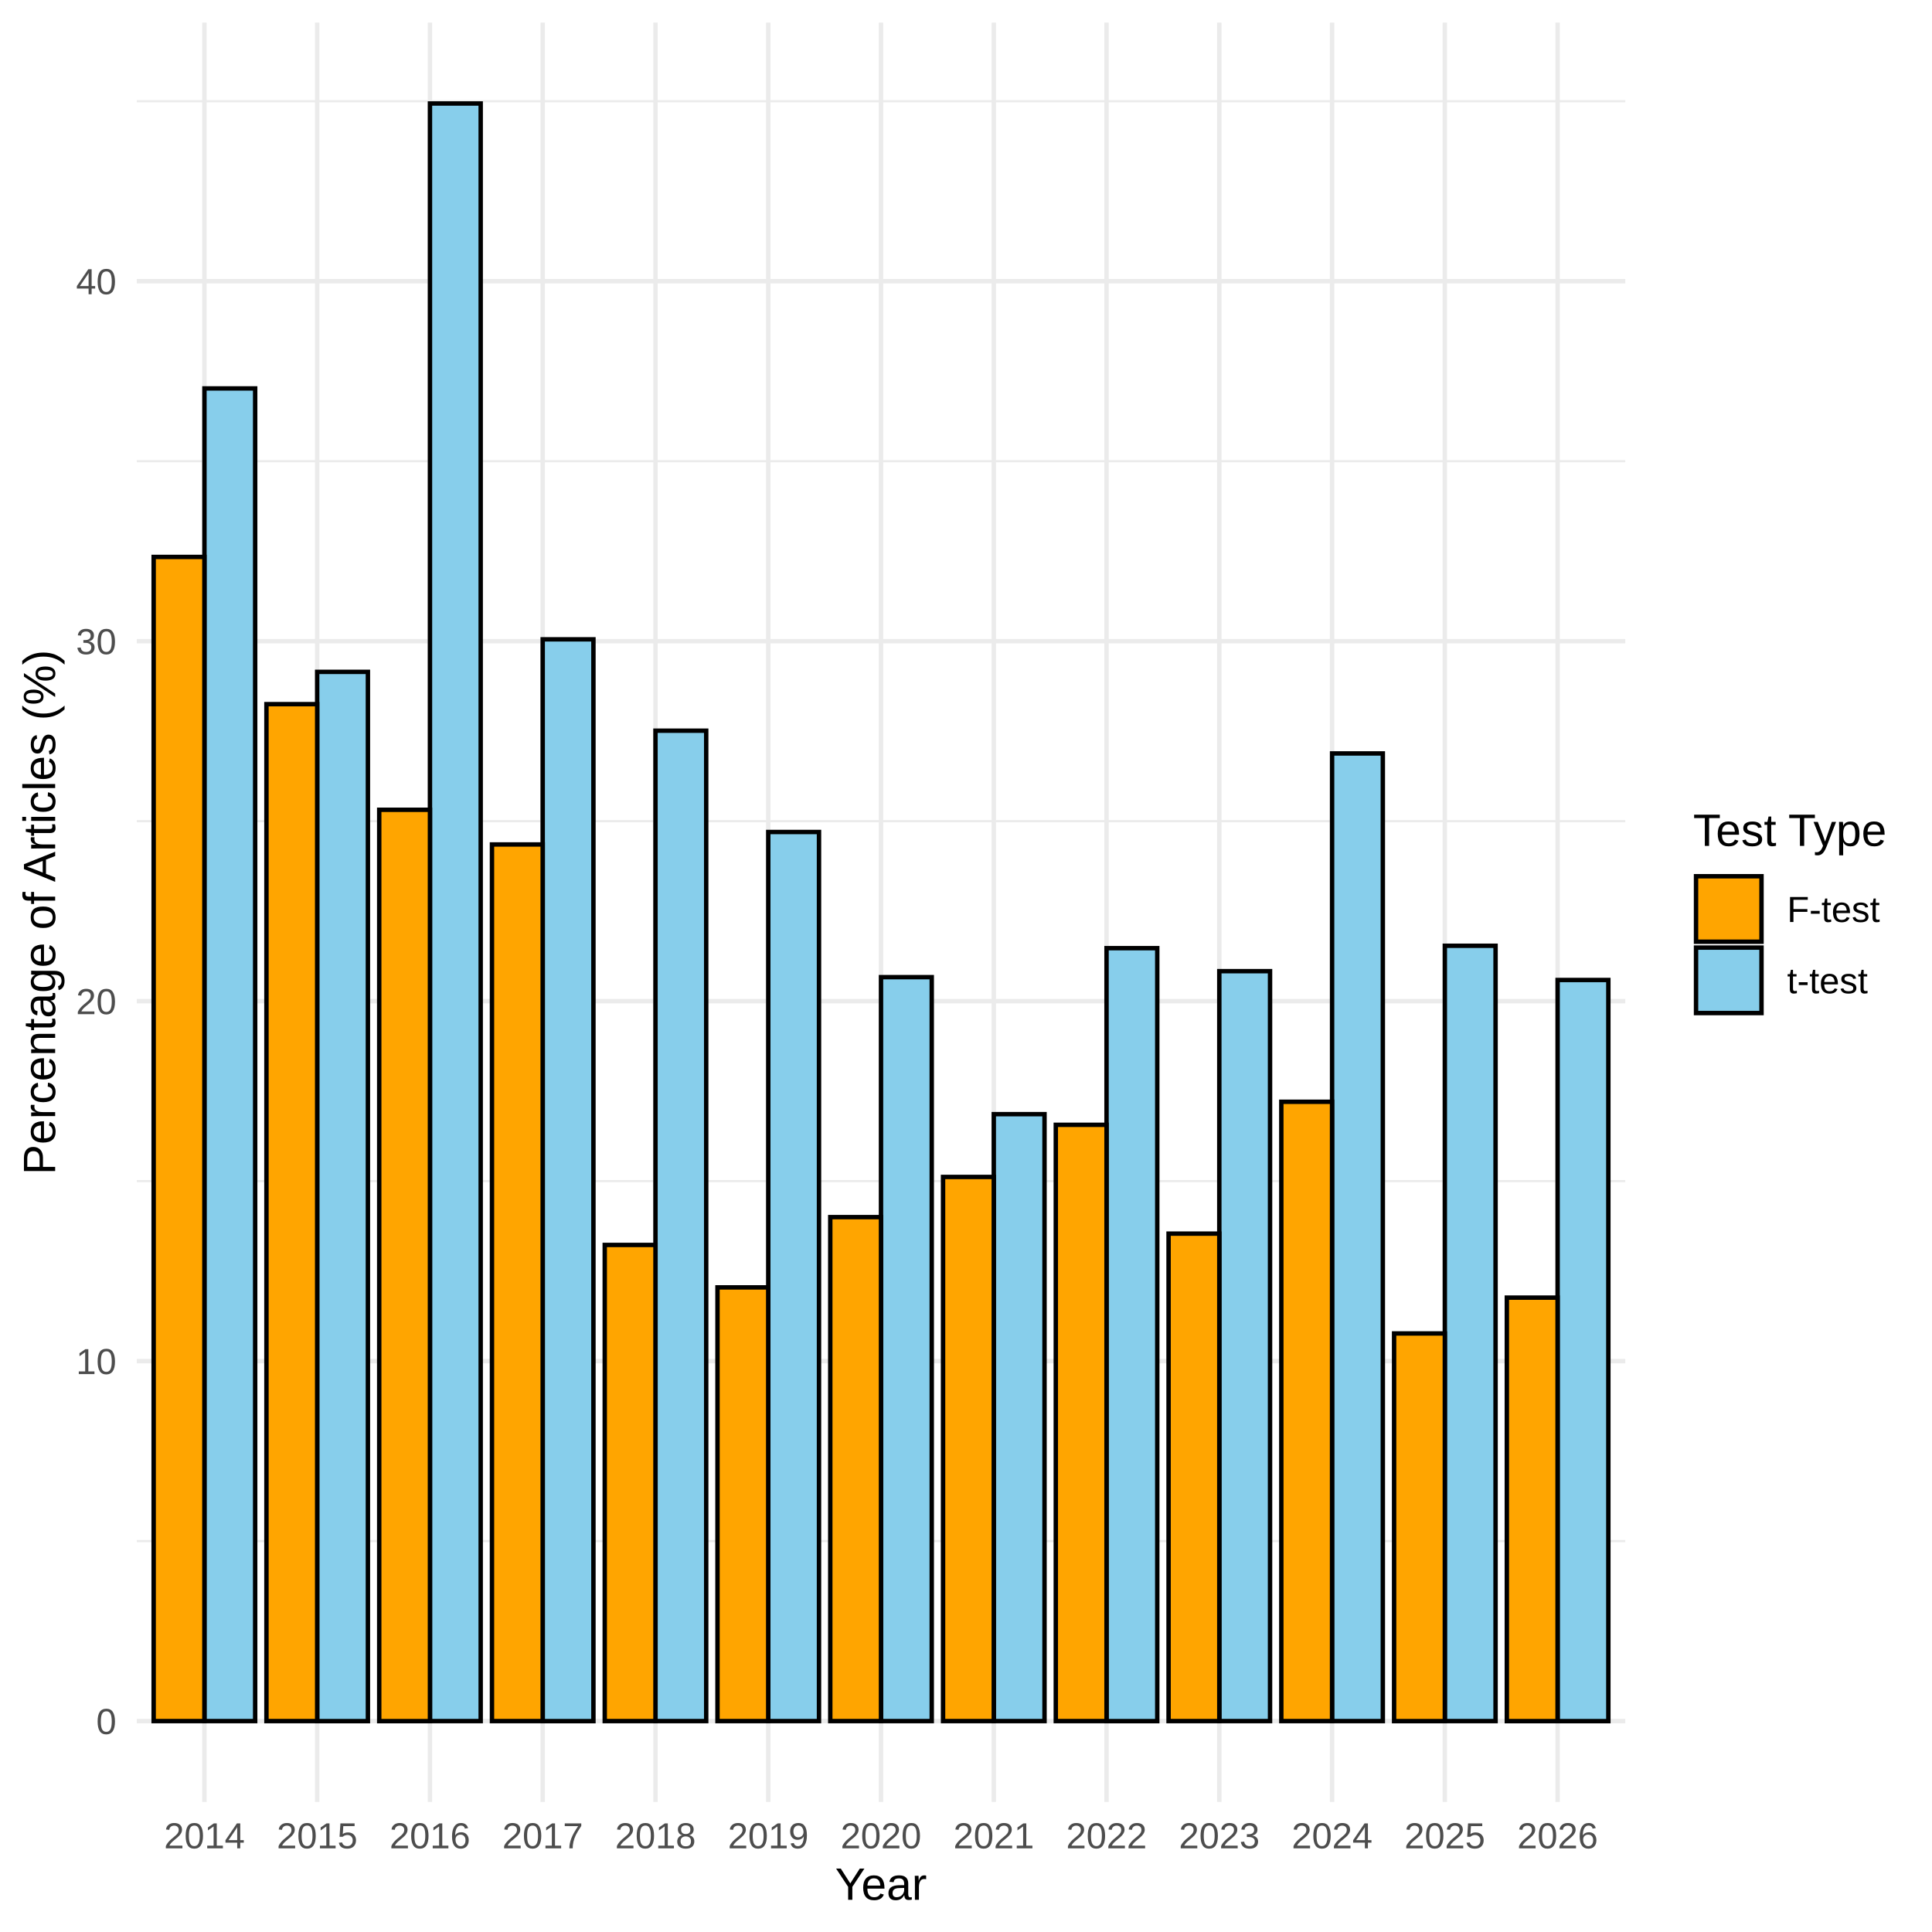
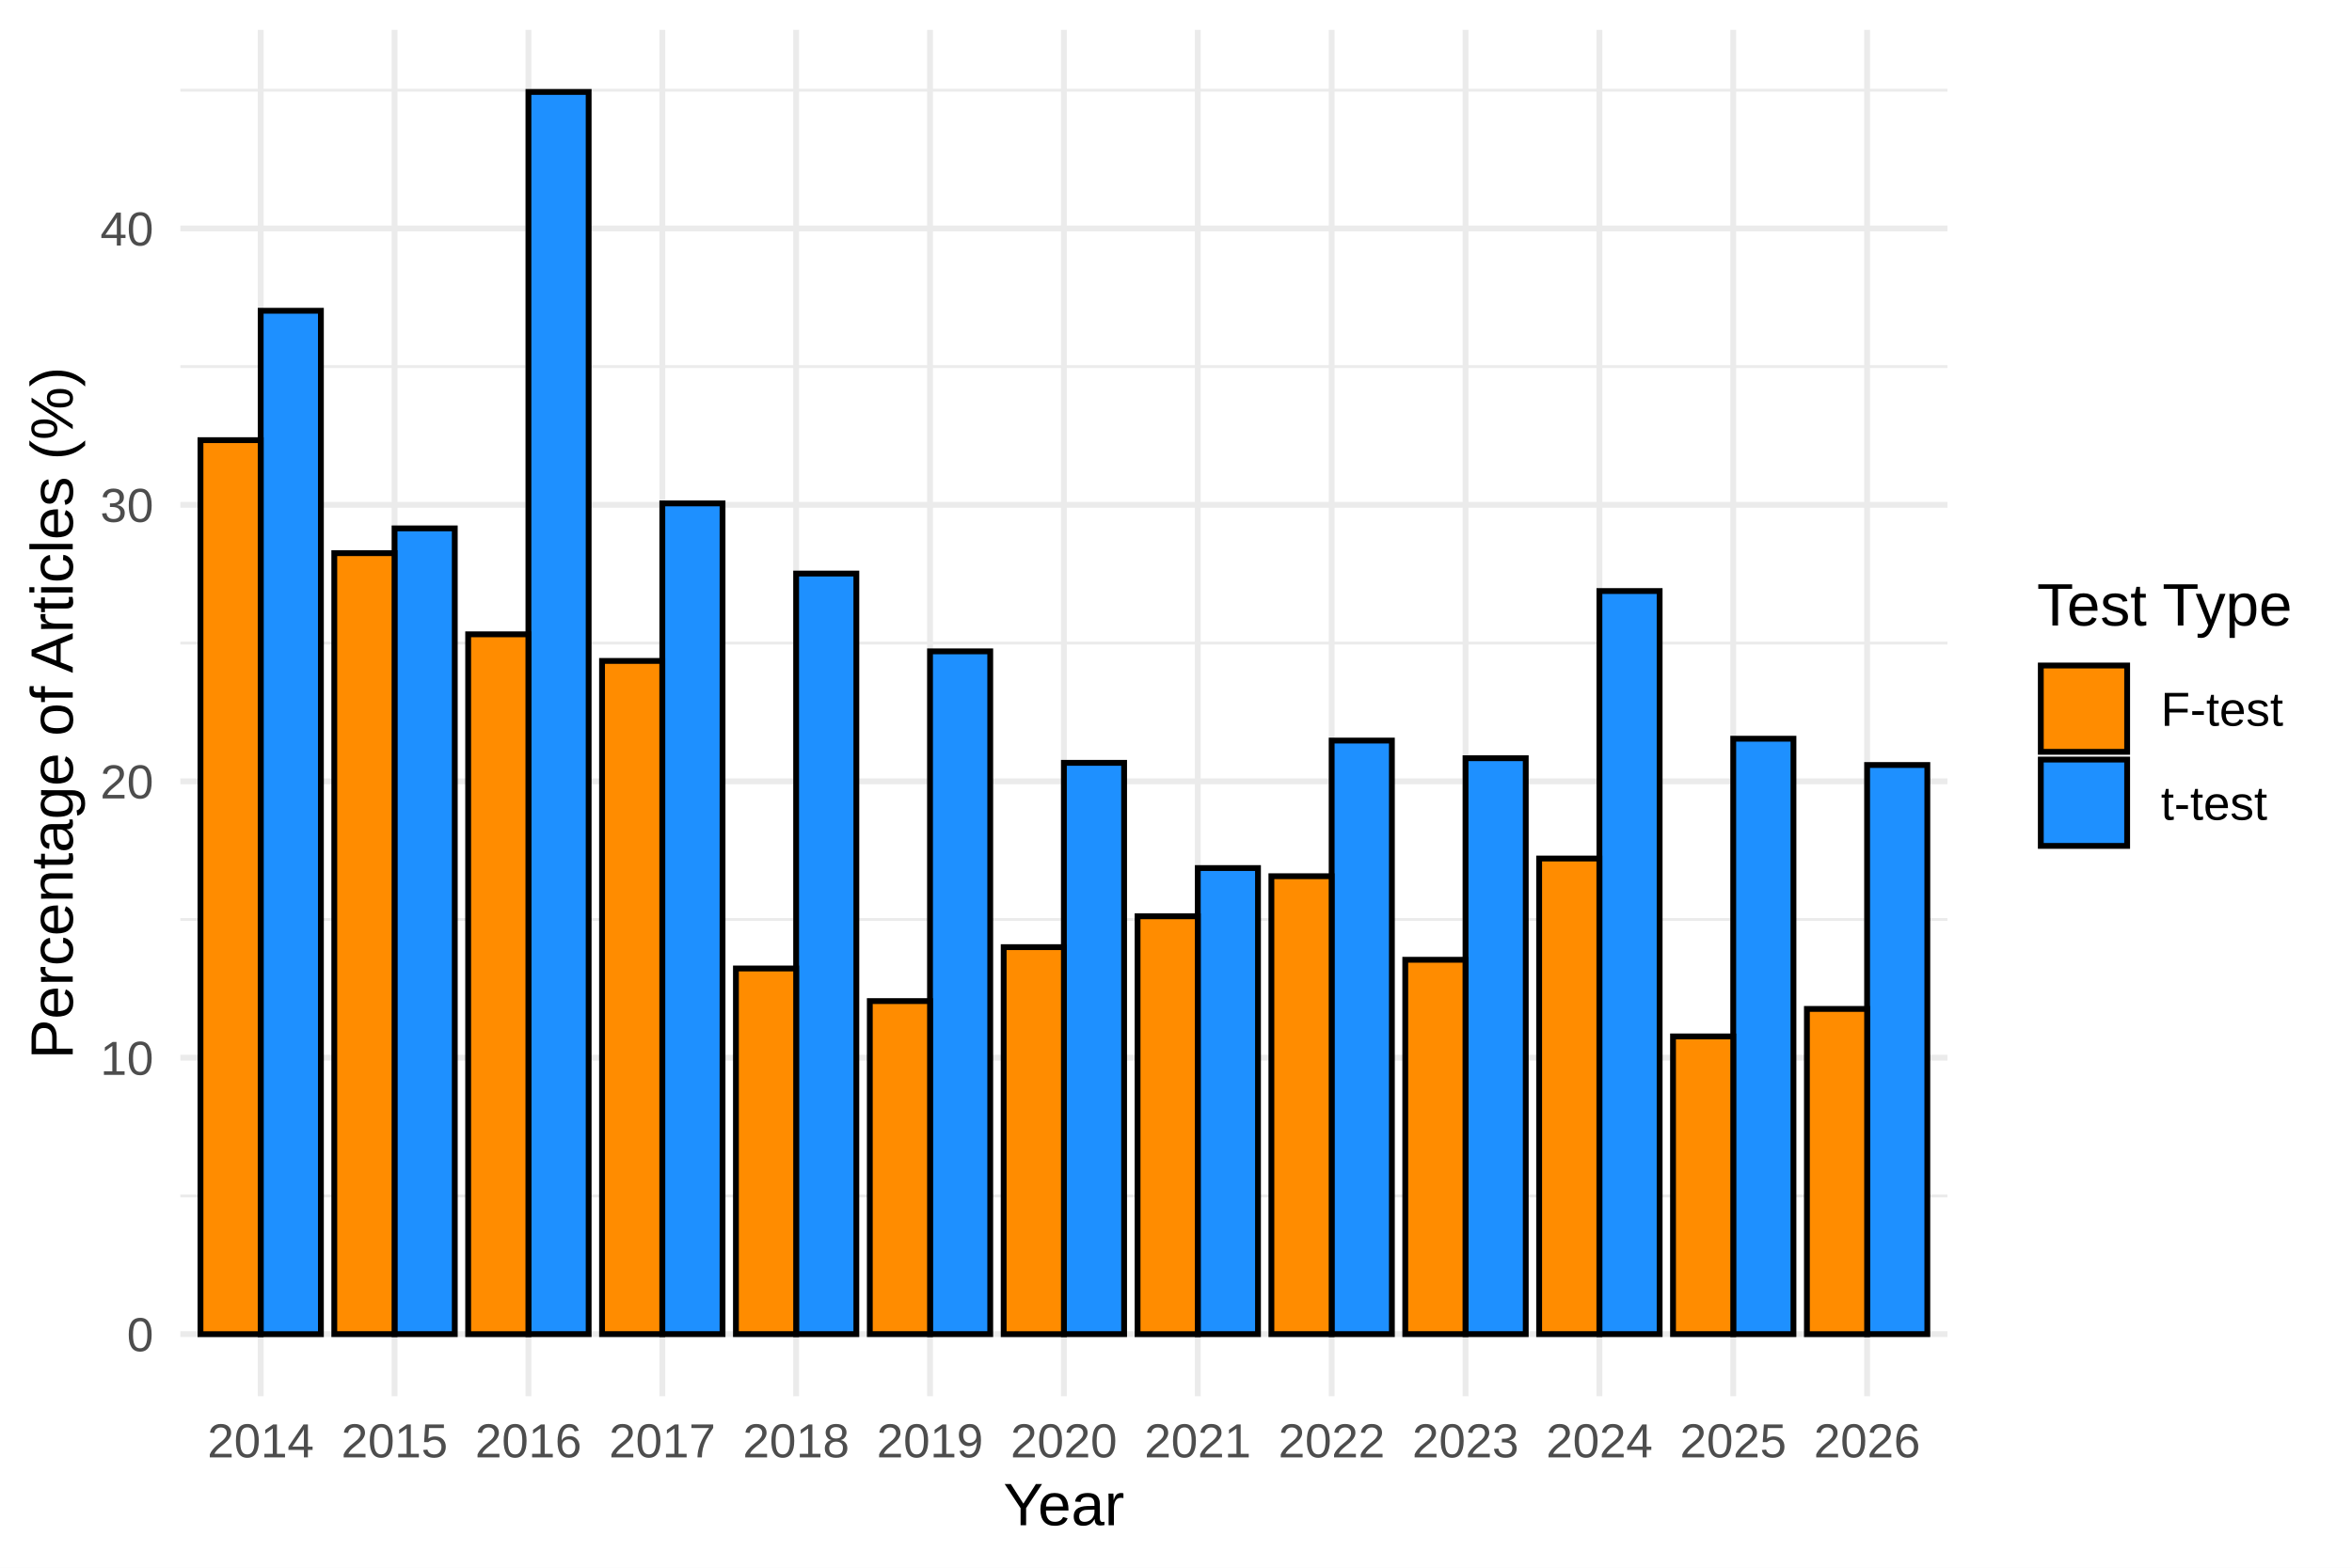
- <svg xmlns="http://www.w3.org/2000/svg" width="468.00pt" height="468.00pt" viewBox="0 0 468.00 468.00">
+ <svg xmlns="http://www.w3.org/2000/svg" width="432.00pt" height="288.00pt" viewBox="0 0 432.00 288.00">
  <g class="svglite">
    <defs>
      <style type="text/css">
    .svglite line, .svglite polyline, .svglite polygon, .svglite path, .svglite rect, .svglite circle {
      fill: none;
      stroke: #000000;
      stroke-linecap: round;
      stroke-linejoin: round;
      stroke-miterlimit: 10.00;
    }
    .svglite text {
      white-space: pre;
    }
    .svglite g.glyphgroup path {
      fill: inherit;
      stroke: none;
    }
  </style>
    </defs>
    <rect width="100%" height="100%" style="stroke: none; fill: #FFFFFF;" />
    <defs>
-       <clipPath id="cpMC4wMHw0NjguMDB8MC4wMHw0NjguMDA=">
-         <rect x="0.00" y="0.00" width="468.00" height="468.00" />
+       <clipPath id="cpMC4wMHw0MzIuMDB8MC4wMHwyODguMDA=">
+         <rect x="0.00" y="0.00" width="432.00" height="288.00" />
      </clipPath>
    </defs>
-     <g clip-path="url(#cpMC4wMHw0NjguMDB8MC4wMHw0NjguMDA=)">
-       <rect x="0" y="-0" width="468.00" height="468.00" style="stroke-width: 1.07; stroke: none; fill: #FFFFFF;" />
+     <g clip-path="url(#cpMC4wMHw0MzIuMDB8MC4wMHwyODguMDA=)">
+       <rect x="0" y="0.00" width="432.00" height="288.00" style="stroke-width: 1.07; stroke: none; fill: #FFFFFF;" />
    </g>
    <defs>
-       <clipPath id="cpMzMuMTN8MzkzLjcwfDUuNDh8NDM2LjUw">
-         <rect x="33.13" y="5.48" width="360.57" height="431.02" />
+       <clipPath id="cpMzMuMTN8MzU3LjcwfDUuNDh8MjU2LjUw">
+         <rect x="33.13" y="5.48" width="324.57" height="251.02" />
      </clipPath>
    </defs>
-     <g clip-path="url(#cpMzMuMTN8MzkzLjcwfDUuNDh8NDM2LjUw)">
-       <polyline points="33.13,373.31 393.70,373.31 " style="stroke-width: 0.53; stroke: #EBEBEB; stroke-linecap: butt;" />
-       <polyline points="33.13,286.11 393.70,286.11 " style="stroke-width: 0.53; stroke: #EBEBEB; stroke-linecap: butt;" />
-       <polyline points="33.13,198.92 393.70,198.92 " style="stroke-width: 0.53; stroke: #EBEBEB; stroke-linecap: butt;" />
-       <polyline points="33.13,111.72 393.70,111.72 " style="stroke-width: 0.53; stroke: #EBEBEB; stroke-linecap: butt;" />
-       <polyline points="33.13,24.52 393.70,24.52 " style="stroke-width: 0.53; stroke: #EBEBEB; stroke-linecap: butt;" />
-       <polyline points="33.13,416.91 393.70,416.91 " style="stroke-width: 1.07; stroke: #EBEBEB; stroke-linecap: butt;" />
-       <polyline points="33.13,329.71 393.70,329.71 " style="stroke-width: 1.07; stroke: #EBEBEB; stroke-linecap: butt;" />
-       <polyline points="33.13,242.52 393.70,242.52 " style="stroke-width: 1.07; stroke: #EBEBEB; stroke-linecap: butt;" />
-       <polyline points="33.13,155.32 393.70,155.32 " style="stroke-width: 1.07; stroke: #EBEBEB; stroke-linecap: butt;" />
-       <polyline points="33.13,68.12 393.70,68.12 " style="stroke-width: 1.07; stroke: #EBEBEB; stroke-linecap: butt;" />
-       <polyline points="49.52,436.50 49.52,5.48 " style="stroke-width: 1.07; stroke: #EBEBEB; stroke-linecap: butt;" />
-       <polyline points="76.83,436.50 76.83,5.48 " style="stroke-width: 1.07; stroke: #EBEBEB; stroke-linecap: butt;" />
-       <polyline points="104.15,436.50 104.15,5.48 " style="stroke-width: 1.07; stroke: #EBEBEB; stroke-linecap: butt;" />
-       <polyline points="131.46,436.50 131.46,5.48 " style="stroke-width: 1.07; stroke: #EBEBEB; stroke-linecap: butt;" />
-       <polyline points="158.78,436.50 158.78,5.48 " style="stroke-width: 1.07; stroke: #EBEBEB; stroke-linecap: butt;" />
-       <polyline points="186.10,436.50 186.10,5.48 " style="stroke-width: 1.07; stroke: #EBEBEB; stroke-linecap: butt;" />
-       <polyline points="213.41,436.50 213.41,5.48 " style="stroke-width: 1.07; stroke: #EBEBEB; stroke-linecap: butt;" />
-       <polyline points="240.73,436.50 240.73,5.48 " style="stroke-width: 1.07; stroke: #EBEBEB; stroke-linecap: butt;" />
-       <polyline points="268.04,436.50 268.04,5.48 " style="stroke-width: 1.07; stroke: #EBEBEB; stroke-linecap: butt;" />
-       <polyline points="295.36,436.50 295.36,5.48 " style="stroke-width: 1.07; stroke: #EBEBEB; stroke-linecap: butt;" />
-       <polyline points="322.68,436.50 322.68,5.48 " style="stroke-width: 1.07; stroke: #EBEBEB; stroke-linecap: butt;" />
-       <polyline points="349.99,436.50 349.99,5.48 " style="stroke-width: 1.07; stroke: #EBEBEB; stroke-linecap: butt;" />
-       <polyline points="377.31,436.50 377.31,5.48 " style="stroke-width: 1.07; stroke: #EBEBEB; stroke-linecap: butt;" />
-       <rect x="49.52" y="94.09" width="12.29" height="322.82" style="stroke-width: 1.07; stroke-linecap: butt; stroke-linejoin: miter; fill: #87CEEB;" />
-       <rect x="76.83" y="162.75" width="12.29" height="254.17" style="stroke-width: 1.07; stroke-linecap: butt; stroke-linejoin: miter; fill: #87CEEB;" />
-       <rect x="104.15" y="25.07" width="12.29" height="391.84" style="stroke-width: 1.07; stroke-linecap: butt; stroke-linejoin: miter; fill: #87CEEB;" />
-       <rect x="131.46" y="154.87" width="12.29" height="262.05" style="stroke-width: 1.07; stroke-linecap: butt; stroke-linejoin: miter; fill: #87CEEB;" />
-       <rect x="158.78" y="177.00" width="12.29" height="239.91" style="stroke-width: 1.07; stroke-linecap: butt; stroke-linejoin: miter; fill: #87CEEB;" />
-       <rect x="186.10" y="201.54" width="12.29" height="215.37" style="stroke-width: 1.07; stroke-linecap: butt; stroke-linejoin: miter; fill: #87CEEB;" />
-       <rect x="213.41" y="236.70" width="12.29" height="180.21" style="stroke-width: 1.07; stroke-linecap: butt; stroke-linejoin: miter; fill: #87CEEB;" />
-       <rect x="240.73" y="269.89" width="12.29" height="147.02" style="stroke-width: 1.07; stroke-linecap: butt; stroke-linejoin: miter; fill: #87CEEB;" />
-       <rect x="268.04" y="229.68" width="12.29" height="187.24" style="stroke-width: 1.07; stroke-linecap: butt; stroke-linejoin: miter; fill: #87CEEB;" />
-       <rect x="295.36" y="235.25" width="12.29" height="181.66" style="stroke-width: 1.07; stroke-linecap: butt; stroke-linejoin: miter; fill: #87CEEB;" />
-       <rect x="322.68" y="182.51" width="12.29" height="234.40" style="stroke-width: 1.07; stroke-linecap: butt; stroke-linejoin: miter; fill: #87CEEB;" />
-       <rect x="349.99" y="229.10" width="12.29" height="187.81" style="stroke-width: 1.07; stroke-linecap: butt; stroke-linejoin: miter; fill: #87CEEB;" />
-       <rect x="377.31" y="237.39" width="12.29" height="179.53" style="stroke-width: 1.07; stroke-linecap: butt; stroke-linejoin: miter; fill: #87CEEB;" />
-       <rect x="37.22" y="134.91" width="12.29" height="282.00" style="stroke-width: 1.07; stroke-linecap: butt; stroke-linejoin: miter; fill: #FFA500;" />
-       <rect x="64.54" y="170.57" width="12.29" height="246.34" style="stroke-width: 1.07; stroke-linecap: butt; stroke-linejoin: miter; fill: #FFA500;" />
-       <rect x="91.86" y="196.16" width="12.29" height="220.76" style="stroke-width: 1.07; stroke-linecap: butt; stroke-linejoin: miter; fill: #FFA500;" />
-       <rect x="119.17" y="204.56" width="12.29" height="212.35" style="stroke-width: 1.07; stroke-linecap: butt; stroke-linejoin: miter; fill: #FFA500;" />
-       <rect x="146.49" y="301.57" width="12.29" height="115.34" style="stroke-width: 1.07; stroke-linecap: butt; stroke-linejoin: miter; fill: #FFA500;" />
-       <rect x="173.80" y="311.85" width="12.29" height="105.06" style="stroke-width: 1.07; stroke-linecap: butt; stroke-linejoin: miter; fill: #FFA500;" />
-       <rect x="201.12" y="294.83" width="12.29" height="122.08" style="stroke-width: 1.07; stroke-linecap: butt; stroke-linejoin: miter; fill: #FFA500;" />
-       <rect x="228.44" y="285.10" width="12.29" height="131.81" style="stroke-width: 1.07; stroke-linecap: butt; stroke-linejoin: miter; fill: #FFA500;" />
-       <rect x="255.75" y="272.47" width="12.29" height="144.44" style="stroke-width: 1.07; stroke-linecap: butt; stroke-linejoin: miter; fill: #FFA500;" />
-       <rect x="283.07" y="298.83" width="12.29" height="118.08" style="stroke-width: 1.07; stroke-linecap: butt; stroke-linejoin: miter; fill: #FFA500;" />
-       <rect x="310.38" y="266.89" width="12.29" height="150.02" style="stroke-width: 1.07; stroke-linecap: butt; stroke-linejoin: miter; fill: #FFA500;" />
-       <rect x="337.70" y="323.01" width="12.29" height="93.91" style="stroke-width: 1.07; stroke-linecap: butt; stroke-linejoin: miter; fill: #FFA500;" />
-       <rect x="365.01" y="314.33" width="12.29" height="102.59" style="stroke-width: 1.07; stroke-linecap: butt; stroke-linejoin: miter; fill: #FFA500;" />
+     <g clip-path="url(#cpMzMuMTN8MzU3LjcwfDUuNDh8MjU2LjUw)">
+       <polyline points="33.13,219.70 357.70,219.70 " style="stroke-width: 0.53; stroke: #EBEBEB; stroke-linecap: butt;" />
+       <polyline points="33.13,168.92 357.70,168.92 " style="stroke-width: 0.53; stroke: #EBEBEB; stroke-linecap: butt;" />
+       <polyline points="33.13,118.14 357.70,118.14 " style="stroke-width: 0.53; stroke: #EBEBEB; stroke-linecap: butt;" />
+       <polyline points="33.13,67.35 357.70,67.35 " style="stroke-width: 0.53; stroke: #EBEBEB; stroke-linecap: butt;" />
+       <polyline points="33.13,16.57 357.70,16.57 " style="stroke-width: 0.53; stroke: #EBEBEB; stroke-linecap: butt;" />
+       <polyline points="33.13,245.09 357.70,245.09 " style="stroke-width: 1.07; stroke: #EBEBEB; stroke-linecap: butt;" />
+       <polyline points="33.13,194.31 357.70,194.31 " style="stroke-width: 1.07; stroke: #EBEBEB; stroke-linecap: butt;" />
+       <polyline points="33.13,143.53 357.70,143.53 " style="stroke-width: 1.07; stroke: #EBEBEB; stroke-linecap: butt;" />
+       <polyline points="33.13,92.74 357.70,92.74 " style="stroke-width: 1.07; stroke: #EBEBEB; stroke-linecap: butt;" />
+       <polyline points="33.13,41.96 357.70,41.96 " style="stroke-width: 1.07; stroke: #EBEBEB; stroke-linecap: butt;" />
+       <polyline points="47.88,256.50 47.88,5.48 " style="stroke-width: 1.07; stroke: #EBEBEB; stroke-linecap: butt;" />
+       <polyline points="72.47,256.50 72.47,5.48 " style="stroke-width: 1.07; stroke: #EBEBEB; stroke-linecap: butt;" />
+       <polyline points="97.06,256.50 97.06,5.48 " style="stroke-width: 1.07; stroke: #EBEBEB; stroke-linecap: butt;" />
+       <polyline points="121.65,256.50 121.65,5.48 " style="stroke-width: 1.07; stroke: #EBEBEB; stroke-linecap: butt;" />
+       <polyline points="146.23,256.50 146.23,5.48 " style="stroke-width: 1.07; stroke: #EBEBEB; stroke-linecap: butt;" />
+       <polyline points="170.82,256.50 170.82,5.48 " style="stroke-width: 1.07; stroke: #EBEBEB; stroke-linecap: butt;" />
+       <polyline points="195.41,256.50 195.41,5.48 " style="stroke-width: 1.07; stroke: #EBEBEB; stroke-linecap: butt;" />
+       <polyline points="220.00,256.50 220.00,5.48 " style="stroke-width: 1.07; stroke: #EBEBEB; stroke-linecap: butt;" />
+       <polyline points="244.59,256.50 244.59,5.48 " style="stroke-width: 1.07; stroke: #EBEBEB; stroke-linecap: butt;" />
+       <polyline points="269.18,256.50 269.18,5.48 " style="stroke-width: 1.07; stroke: #EBEBEB; stroke-linecap: butt;" />
+       <polyline points="293.77,256.50 293.77,5.48 " style="stroke-width: 1.07; stroke: #EBEBEB; stroke-linecap: butt;" />
+       <polyline points="318.35,256.50 318.35,5.48 " style="stroke-width: 1.07; stroke: #EBEBEB; stroke-linecap: butt;" />
+       <polyline points="342.94,256.50 342.94,5.48 " style="stroke-width: 1.07; stroke: #EBEBEB; stroke-linecap: butt;" />
+       <rect x="47.88" y="57.09" width="11.06" height="188.01" style="stroke-width: 1.07; stroke-linecap: butt; stroke-linejoin: miter; fill: #1E90FF;" />
+       <rect x="72.47" y="97.07" width="11.06" height="148.02" style="stroke-width: 1.07; stroke-linecap: butt; stroke-linejoin: miter; fill: #1E90FF;" />
+       <rect x="97.06" y="16.89" width="11.06" height="228.20" style="stroke-width: 1.07; stroke-linecap: butt; stroke-linejoin: miter; fill: #1E90FF;" />
+       <rect x="121.65" y="92.48" width="11.06" height="152.61" style="stroke-width: 1.07; stroke-linecap: butt; stroke-linejoin: miter; fill: #1E90FF;" />
+       <rect x="146.23" y="105.37" width="11.06" height="139.72" style="stroke-width: 1.07; stroke-linecap: butt; stroke-linejoin: miter; fill: #1E90FF;" />
+       <rect x="170.82" y="119.66" width="11.06" height="125.43" style="stroke-width: 1.07; stroke-linecap: butt; stroke-linejoin: miter; fill: #1E90FF;" />
+       <rect x="195.41" y="140.14" width="11.06" height="104.95" style="stroke-width: 1.07; stroke-linecap: butt; stroke-linejoin: miter; fill: #1E90FF;" />
+       <rect x="220.00" y="159.47" width="11.06" height="85.62" style="stroke-width: 1.07; stroke-linecap: butt; stroke-linejoin: miter; fill: #1E90FF;" />
+       <rect x="244.59" y="136.05" width="11.06" height="109.04" style="stroke-width: 1.07; stroke-linecap: butt; stroke-linejoin: miter; fill: #1E90FF;" />
+       <rect x="269.18" y="139.29" width="11.06" height="105.80" style="stroke-width: 1.07; stroke-linecap: butt; stroke-linejoin: miter; fill: #1E90FF;" />
+       <rect x="293.77" y="108.58" width="11.06" height="136.51" style="stroke-width: 1.07; stroke-linecap: butt; stroke-linejoin: miter; fill: #1E90FF;" />
+       <rect x="318.35" y="135.71" width="11.06" height="109.38" style="stroke-width: 1.07; stroke-linecap: butt; stroke-linejoin: miter; fill: #1E90FF;" />
+       <rect x="342.94" y="140.54" width="11.06" height="104.55" style="stroke-width: 1.07; stroke-linecap: butt; stroke-linejoin: miter; fill: #1E90FF;" />
+       <rect x="36.82" y="80.86" width="11.06" height="164.24" style="stroke-width: 1.07; stroke-linecap: butt; stroke-linejoin: miter; fill: #FF8C00;" />
+       <rect x="61.40" y="101.62" width="11.06" height="143.47" style="stroke-width: 1.07; stroke-linecap: butt; stroke-linejoin: miter; fill: #FF8C00;" />
+       <rect x="85.99" y="116.53" width="11.06" height="128.57" style="stroke-width: 1.07; stroke-linecap: butt; stroke-linejoin: miter; fill: #FF8C00;" />
+       <rect x="110.58" y="121.42" width="11.06" height="123.67" style="stroke-width: 1.07; stroke-linecap: butt; stroke-linejoin: miter; fill: #FF8C00;" />
+       <rect x="135.17" y="177.92" width="11.06" height="67.17" style="stroke-width: 1.07; stroke-linecap: butt; stroke-linejoin: miter; fill: #FF8C00;" />
+       <rect x="159.76" y="183.91" width="11.06" height="61.18" style="stroke-width: 1.07; stroke-linecap: butt; stroke-linejoin: miter; fill: #FF8C00;" />
+       <rect x="184.35" y="174.00" width="11.06" height="71.10" style="stroke-width: 1.07; stroke-linecap: butt; stroke-linejoin: miter; fill: #FF8C00;" />
+       <rect x="208.94" y="168.33" width="11.06" height="76.77" style="stroke-width: 1.07; stroke-linecap: butt; stroke-linejoin: miter; fill: #FF8C00;" />
+       <rect x="233.52" y="160.97" width="11.06" height="84.12" style="stroke-width: 1.07; stroke-linecap: butt; stroke-linejoin: miter; fill: #FF8C00;" />
+       <rect x="258.11" y="176.32" width="11.06" height="68.77" style="stroke-width: 1.07; stroke-linecap: butt; stroke-linejoin: miter; fill: #FF8C00;" />
+       <rect x="282.70" y="157.72" width="11.06" height="87.37" style="stroke-width: 1.07; stroke-linecap: butt; stroke-linejoin: miter; fill: #FF8C00;" />
+       <rect x="307.29" y="190.40" width="11.06" height="54.69" style="stroke-width: 1.07; stroke-linecap: butt; stroke-linejoin: miter; fill: #FF8C00;" />
+       <rect x="331.88" y="185.35" width="11.06" height="59.75" style="stroke-width: 1.07; stroke-linecap: butt; stroke-linejoin: miter; fill: #FF8C00;" />
    </g>
-     <g clip-path="url(#cpMC4wMHw0NjguMDB8MC4wMHw0NjguMDA=)">
-       <text x="28.20" y="420.06" text-anchor="end" style="font-size: 8.80px;fill: #4D4D4D; font-family: &quot;Arial&quot;;" textLength="4.89px" lengthAdjust="spacingAndGlyphs">0</text>
-       <text x="28.20" y="332.86" text-anchor="end" style="font-size: 8.80px;fill: #4D4D4D; font-family: &quot;Arial&quot;;" textLength="9.78px" lengthAdjust="spacingAndGlyphs">10</text>
-       <text x="28.20" y="245.67" text-anchor="end" style="font-size: 8.80px;fill: #4D4D4D; font-family: &quot;Arial&quot;;" textLength="9.78px" lengthAdjust="spacingAndGlyphs">20</text>
-       <text x="28.20" y="158.47" text-anchor="end" style="font-size: 8.80px;fill: #4D4D4D; font-family: &quot;Arial&quot;;" textLength="9.78px" lengthAdjust="spacingAndGlyphs">30</text>
-       <text x="28.20" y="71.27" text-anchor="end" style="font-size: 8.80px;fill: #4D4D4D; font-family: &quot;Arial&quot;;" textLength="9.78px" lengthAdjust="spacingAndGlyphs">40</text>
-       <text x="49.52" y="447.74" text-anchor="middle" style="font-size: 8.80px;fill: #4D4D4D; font-family: &quot;Arial&quot;;" textLength="19.56px" lengthAdjust="spacingAndGlyphs">2014</text>
-       <text x="76.83" y="447.74" text-anchor="middle" style="font-size: 8.80px;fill: #4D4D4D; font-family: &quot;Arial&quot;;" textLength="19.56px" lengthAdjust="spacingAndGlyphs">2015</text>
-       <text x="104.15" y="447.74" text-anchor="middle" style="font-size: 8.80px;fill: #4D4D4D; font-family: &quot;Arial&quot;;" textLength="19.56px" lengthAdjust="spacingAndGlyphs">2016</text>
-       <text x="131.46" y="447.74" text-anchor="middle" style="font-size: 8.80px;fill: #4D4D4D; font-family: &quot;Arial&quot;;" textLength="19.56px" lengthAdjust="spacingAndGlyphs">2017</text>
-       <text x="158.78" y="447.74" text-anchor="middle" style="font-size: 8.80px;fill: #4D4D4D; font-family: &quot;Arial&quot;;" textLength="19.56px" lengthAdjust="spacingAndGlyphs">2018</text>
-       <text x="186.10" y="447.74" text-anchor="middle" style="font-size: 8.80px;fill: #4D4D4D; font-family: &quot;Arial&quot;;" textLength="19.56px" lengthAdjust="spacingAndGlyphs">2019</text>
-       <text x="213.41" y="447.74" text-anchor="middle" style="font-size: 8.80px;fill: #4D4D4D; font-family: &quot;Arial&quot;;" textLength="19.56px" lengthAdjust="spacingAndGlyphs">2020</text>
-       <text x="240.73" y="447.74" text-anchor="middle" style="font-size: 8.80px;fill: #4D4D4D; font-family: &quot;Arial&quot;;" textLength="19.56px" lengthAdjust="spacingAndGlyphs">2021</text>
-       <text x="268.04" y="447.74" text-anchor="middle" style="font-size: 8.80px;fill: #4D4D4D; font-family: &quot;Arial&quot;;" textLength="19.56px" lengthAdjust="spacingAndGlyphs">2022</text>
-       <text x="295.36" y="447.74" text-anchor="middle" style="font-size: 8.80px;fill: #4D4D4D; font-family: &quot;Arial&quot;;" textLength="19.56px" lengthAdjust="spacingAndGlyphs">2023</text>
-       <text x="322.68" y="447.74" text-anchor="middle" style="font-size: 8.80px;fill: #4D4D4D; font-family: &quot;Arial&quot;;" textLength="19.56px" lengthAdjust="spacingAndGlyphs">2024</text>
-       <text x="349.99" y="447.74" text-anchor="middle" style="font-size: 8.80px;fill: #4D4D4D; font-family: &quot;Arial&quot;;" textLength="19.56px" lengthAdjust="spacingAndGlyphs">2025</text>
-       <text x="377.31" y="447.74" text-anchor="middle" style="font-size: 8.80px;fill: #4D4D4D; font-family: &quot;Arial&quot;;" textLength="19.56px" lengthAdjust="spacingAndGlyphs">2026</text>
-       <text x="213.41" y="460.20" text-anchor="middle" style="font-size: 11.00px; font-family: &quot;Arial&quot;;" textLength="22.23px" lengthAdjust="spacingAndGlyphs">Year</text>
-       <text transform="translate(13.36,220.99) rotate(-90)" text-anchor="middle" style="font-size: 11.00px; font-family: &quot;Arial&quot;;" textLength="127.23px" lengthAdjust="spacingAndGlyphs">Percentage of Articles (%)</text>
-       <text x="410.13" y="204.91" style="font-size: 11.00px; font-family: &quot;Arial&quot;;" textLength="46.91px" lengthAdjust="spacingAndGlyphs">Test Type</text>
-       <rect x="410.84" y="212.26" width="15.86" height="15.86" style="stroke-width: 1.07; stroke-linecap: butt; stroke-linejoin: miter; fill: #FFA500;" />
-       <rect x="410.84" y="229.54" width="15.86" height="15.86" style="stroke-width: 1.07; stroke-linecap: butt; stroke-linejoin: miter; fill: #87CEEB;" />
-       <text x="432.89" y="223.34" style="font-size: 8.80px; font-family: &quot;Arial&quot;;" textLength="22.47px" lengthAdjust="spacingAndGlyphs">F-test</text>
-       <text x="432.89" y="240.62" style="font-size: 8.80px; font-family: &quot;Arial&quot;;" textLength="19.53px" lengthAdjust="spacingAndGlyphs">t-test</text>
+     <g clip-path="url(#cpMC4wMHw0MzIuMDB8MC4wMHwyODguMDA=)">
+       <text x="28.20" y="248.24" text-anchor="end" style="font-size: 8.80px;fill: #4D4D4D; font-family: &quot;Arial&quot;;" textLength="4.89px" lengthAdjust="spacingAndGlyphs">0</text>
+       <text x="28.20" y="197.46" text-anchor="end" style="font-size: 8.80px;fill: #4D4D4D; font-family: &quot;Arial&quot;;" textLength="9.78px" lengthAdjust="spacingAndGlyphs">10</text>
+       <text x="28.20" y="146.68" text-anchor="end" style="font-size: 8.80px;fill: #4D4D4D; font-family: &quot;Arial&quot;;" textLength="9.78px" lengthAdjust="spacingAndGlyphs">20</text>
+       <text x="28.20" y="95.89" text-anchor="end" style="font-size: 8.80px;fill: #4D4D4D; font-family: &quot;Arial&quot;;" textLength="9.78px" lengthAdjust="spacingAndGlyphs">30</text>
+       <text x="28.20" y="45.11" text-anchor="end" style="font-size: 8.80px;fill: #4D4D4D; font-family: &quot;Arial&quot;;" textLength="9.78px" lengthAdjust="spacingAndGlyphs">40</text>
+       <text x="47.88" y="267.74" text-anchor="middle" style="font-size: 8.80px;fill: #4D4D4D; font-family: &quot;Arial&quot;;" textLength="19.56px" lengthAdjust="spacingAndGlyphs">2014</text>
+       <text x="72.47" y="267.74" text-anchor="middle" style="font-size: 8.80px;fill: #4D4D4D; font-family: &quot;Arial&quot;;" textLength="19.56px" lengthAdjust="spacingAndGlyphs">2015</text>
+       <text x="97.06" y="267.74" text-anchor="middle" style="font-size: 8.80px;fill: #4D4D4D; font-family: &quot;Arial&quot;;" textLength="19.56px" lengthAdjust="spacingAndGlyphs">2016</text>
+       <text x="121.65" y="267.74" text-anchor="middle" style="font-size: 8.80px;fill: #4D4D4D; font-family: &quot;Arial&quot;;" textLength="19.56px" lengthAdjust="spacingAndGlyphs">2017</text>
+       <text x="146.23" y="267.74" text-anchor="middle" style="font-size: 8.80px;fill: #4D4D4D; font-family: &quot;Arial&quot;;" textLength="19.56px" lengthAdjust="spacingAndGlyphs">2018</text>
+       <text x="170.82" y="267.74" text-anchor="middle" style="font-size: 8.80px;fill: #4D4D4D; font-family: &quot;Arial&quot;;" textLength="19.56px" lengthAdjust="spacingAndGlyphs">2019</text>
+       <text x="195.41" y="267.74" text-anchor="middle" style="font-size: 8.80px;fill: #4D4D4D; font-family: &quot;Arial&quot;;" textLength="19.56px" lengthAdjust="spacingAndGlyphs">2020</text>
+       <text x="220.00" y="267.74" text-anchor="middle" style="font-size: 8.80px;fill: #4D4D4D; font-family: &quot;Arial&quot;;" textLength="19.56px" lengthAdjust="spacingAndGlyphs">2021</text>
+       <text x="244.59" y="267.74" text-anchor="middle" style="font-size: 8.80px;fill: #4D4D4D; font-family: &quot;Arial&quot;;" textLength="19.56px" lengthAdjust="spacingAndGlyphs">2022</text>
+       <text x="269.18" y="267.74" text-anchor="middle" style="font-size: 8.80px;fill: #4D4D4D; font-family: &quot;Arial&quot;;" textLength="19.56px" lengthAdjust="spacingAndGlyphs">2023</text>
+       <text x="293.77" y="267.74" text-anchor="middle" style="font-size: 8.80px;fill: #4D4D4D; font-family: &quot;Arial&quot;;" textLength="19.56px" lengthAdjust="spacingAndGlyphs">2024</text>
+       <text x="318.35" y="267.74" text-anchor="middle" style="font-size: 8.80px;fill: #4D4D4D; font-family: &quot;Arial&quot;;" textLength="19.56px" lengthAdjust="spacingAndGlyphs">2025</text>
+       <text x="342.94" y="267.74" text-anchor="middle" style="font-size: 8.80px;fill: #4D4D4D; font-family: &quot;Arial&quot;;" textLength="19.56px" lengthAdjust="spacingAndGlyphs">2026</text>
+       <text x="195.41" y="280.20" text-anchor="middle" style="font-size: 11.00px; font-family: &quot;Arial&quot;;" textLength="22.23px" lengthAdjust="spacingAndGlyphs">Year</text>
+       <text transform="translate(13.36,130.99) rotate(-90)" text-anchor="middle" style="font-size: 11.00px; font-family: &quot;Arial&quot;;" textLength="127.23px" lengthAdjust="spacingAndGlyphs">Percentage of Articles (%)</text>
+       <text x="374.13" y="114.91" style="font-size: 11.00px; font-family: &quot;Arial&quot;;" textLength="46.91px" lengthAdjust="spacingAndGlyphs">Test Type</text>
+       <rect x="374.84" y="122.26" width="15.86" height="15.86" style="stroke-width: 1.07; stroke-linecap: butt; stroke-linejoin: miter; fill: #FF8C00;" />
+       <rect x="374.84" y="139.54" width="15.86" height="15.86" style="stroke-width: 1.07; stroke-linecap: butt; stroke-linejoin: miter; fill: #1E90FF;" />
+       <text x="396.89" y="133.34" style="font-size: 8.80px; font-family: &quot;Arial&quot;;" textLength="22.47px" lengthAdjust="spacingAndGlyphs">F-test</text>
+       <text x="396.89" y="150.62" style="font-size: 8.80px; font-family: &quot;Arial&quot;;" textLength="19.53px" lengthAdjust="spacingAndGlyphs">t-test</text>
    </g>
  </g>
</svg>
